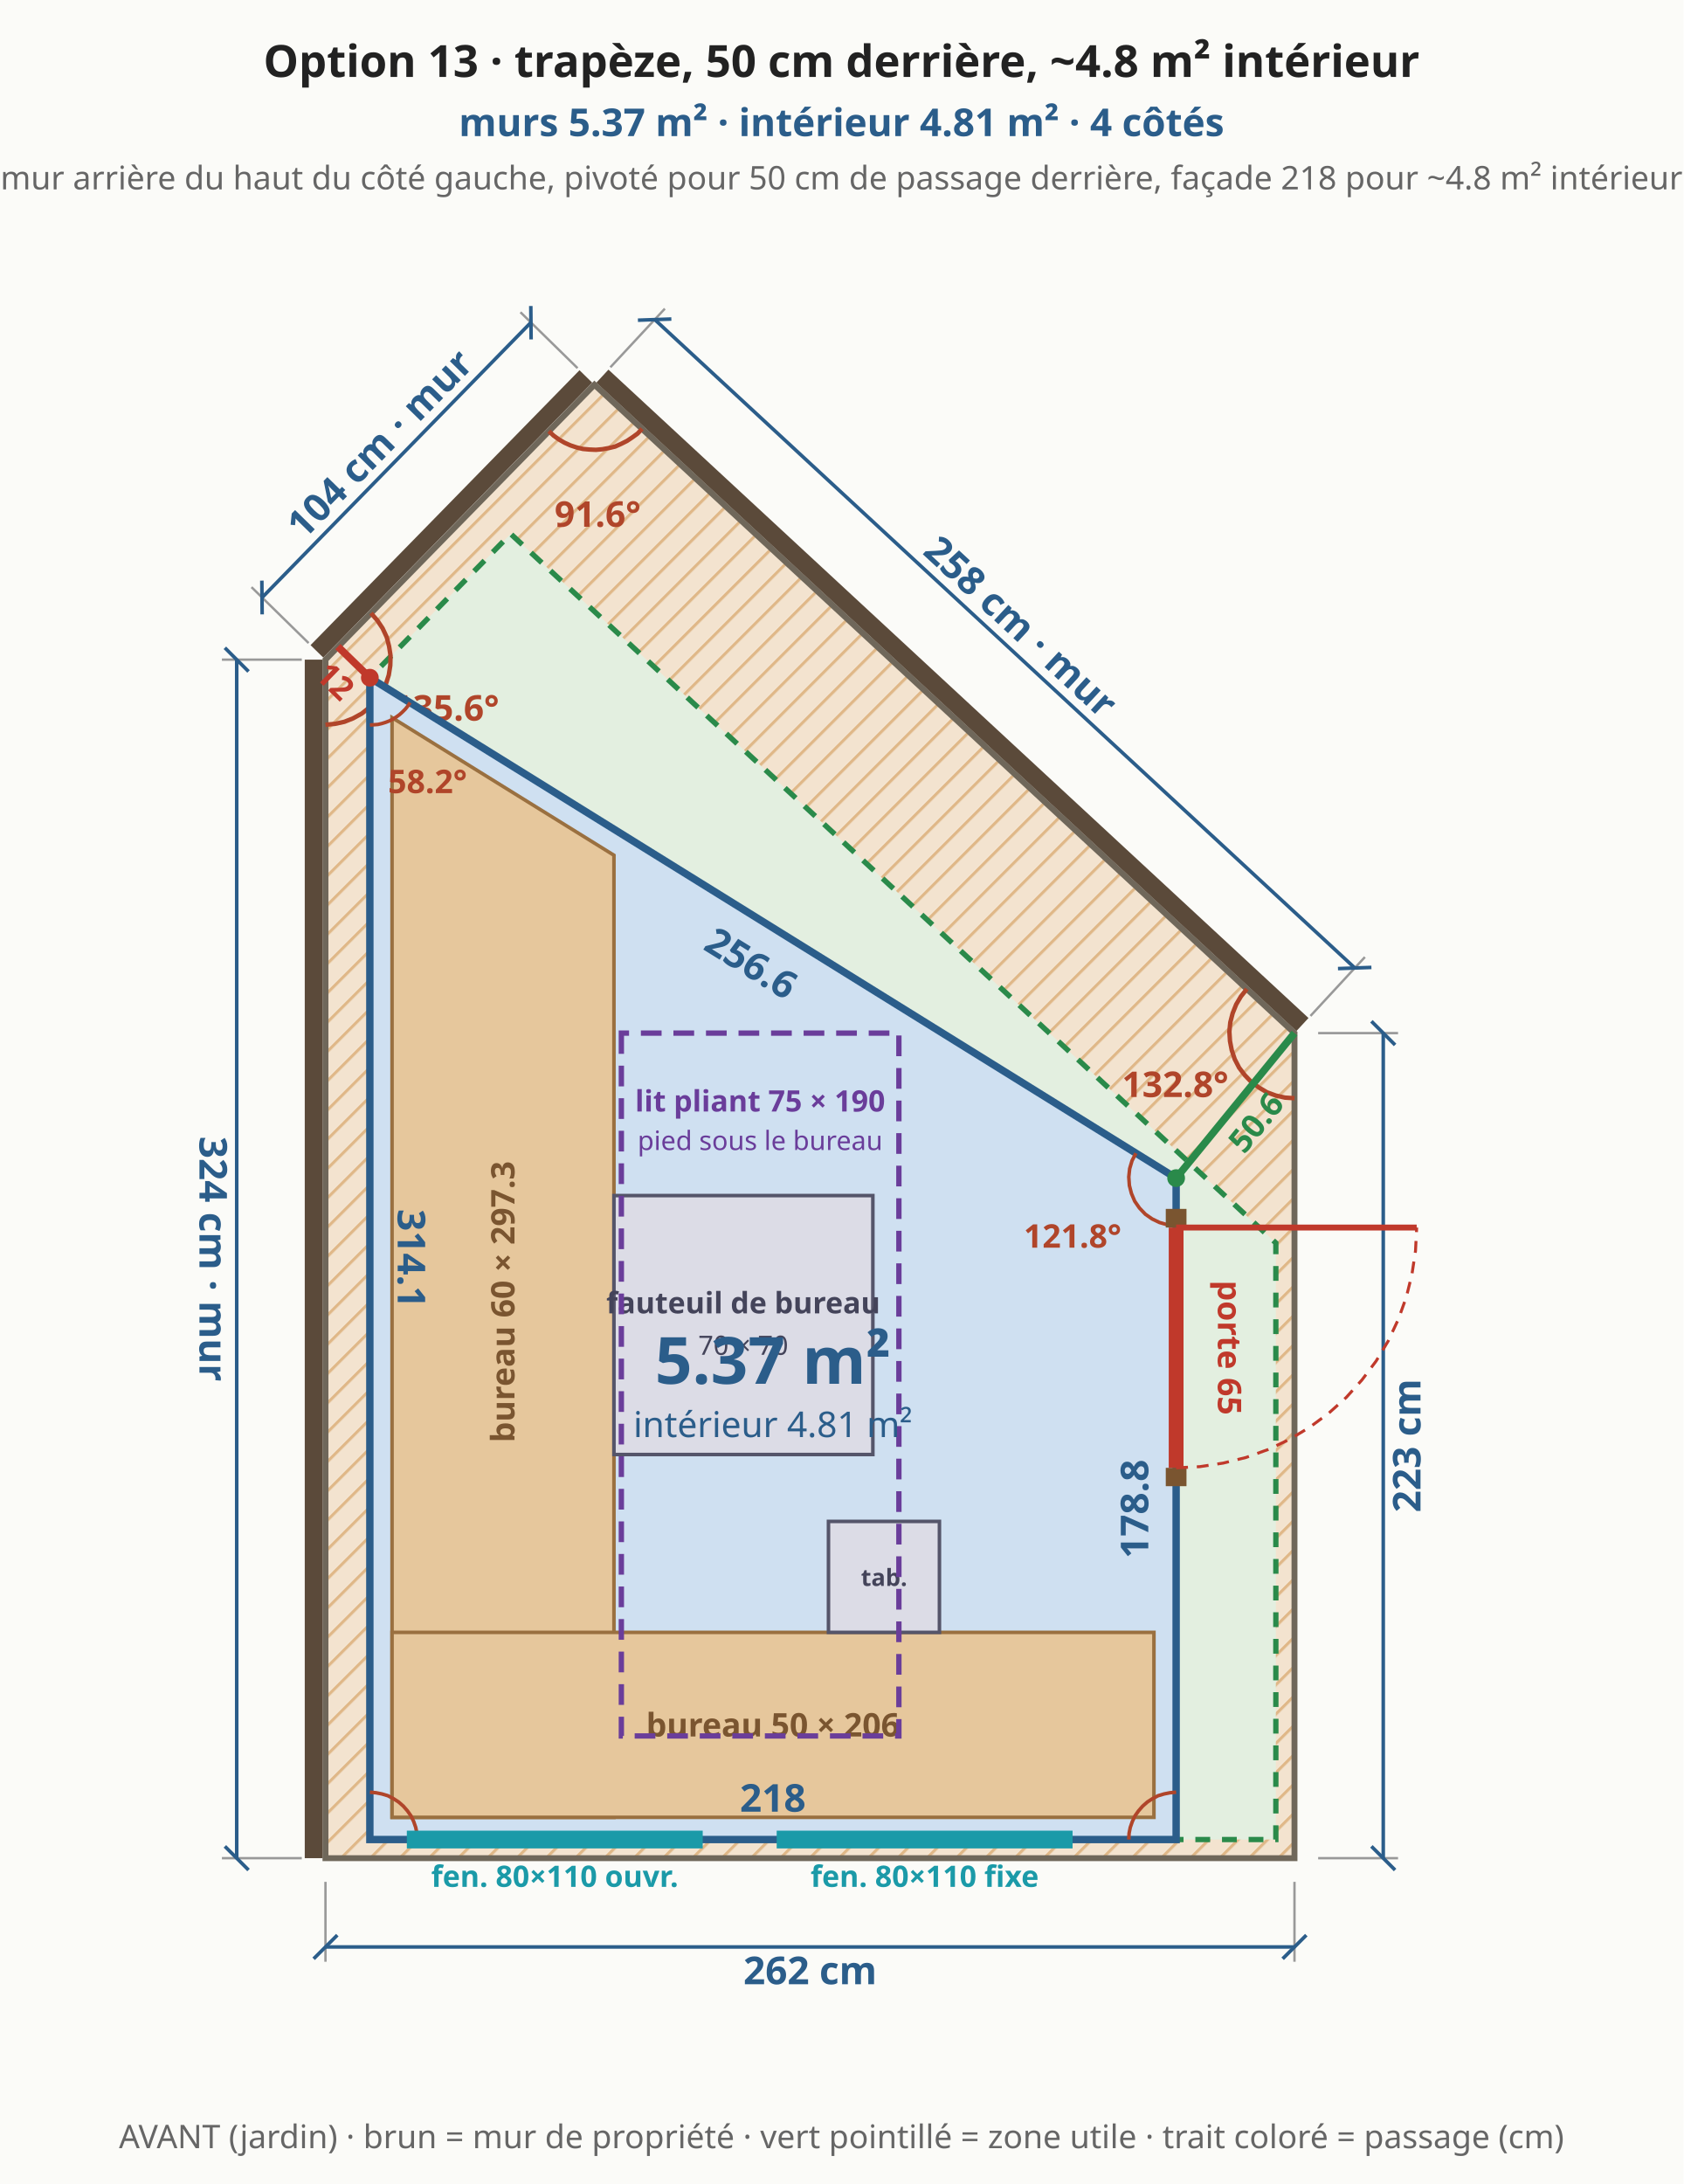
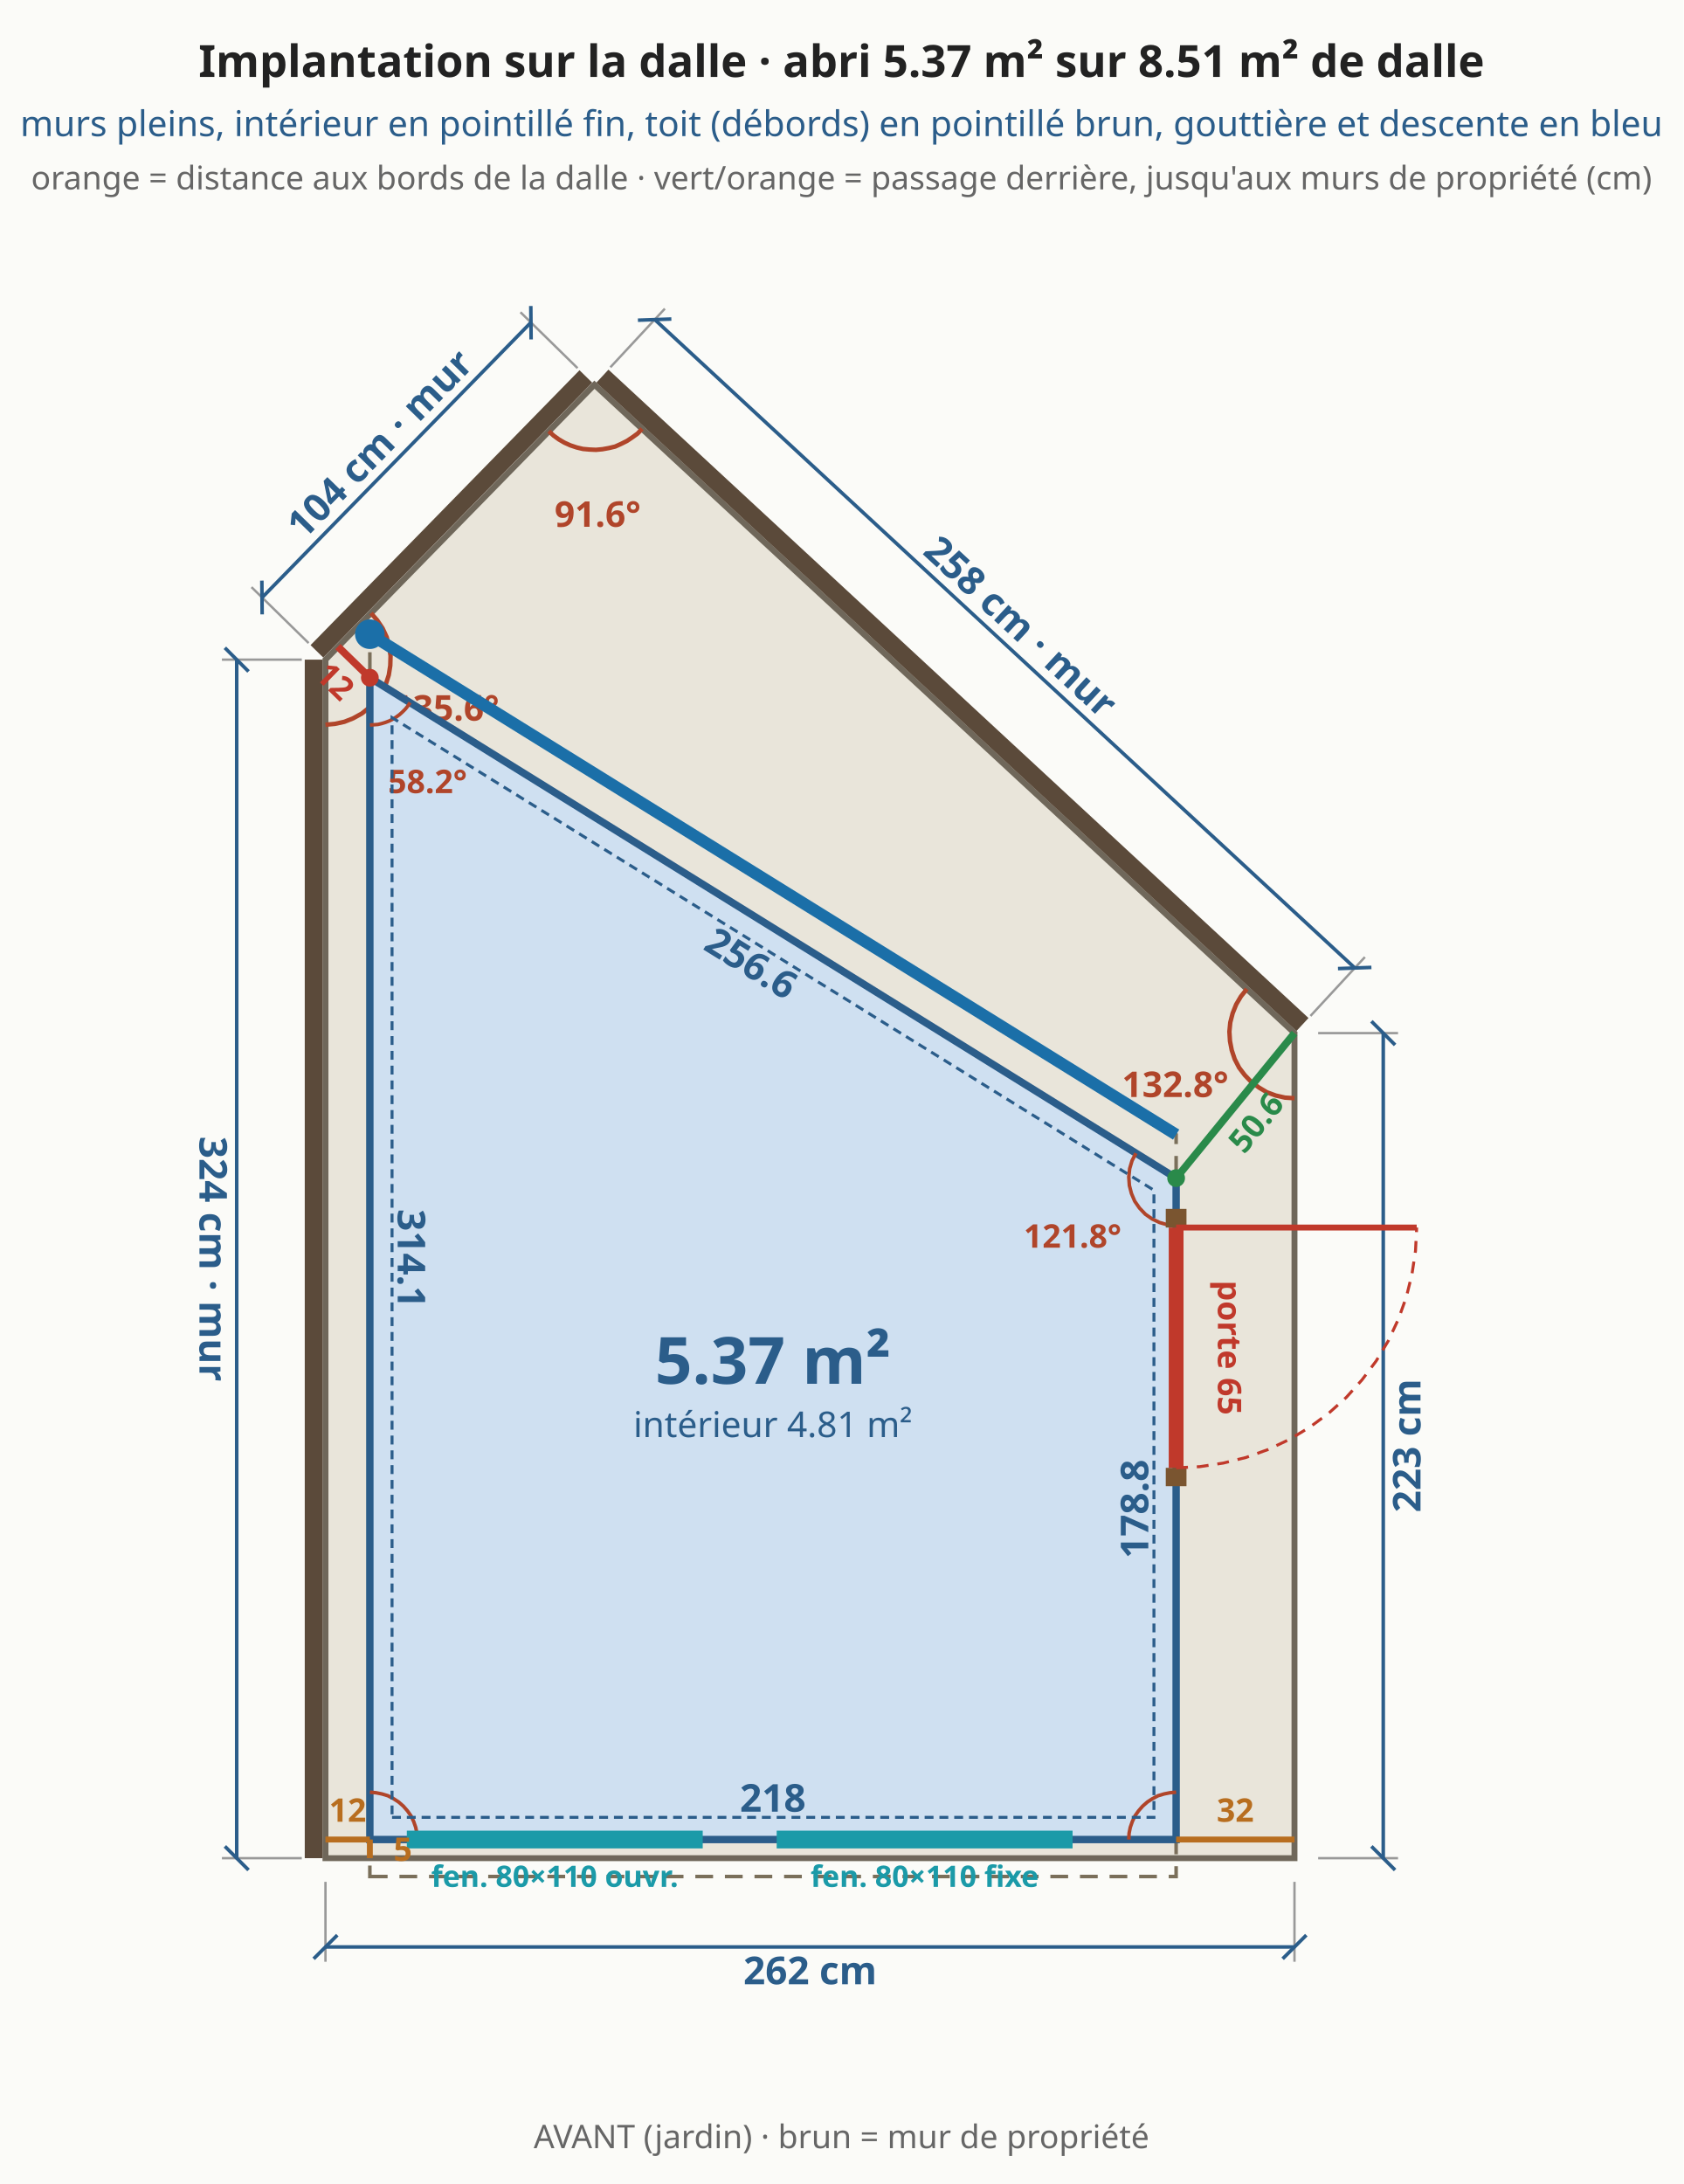
<svg xmlns="http://www.w3.org/2000/svg" viewBox="0 0 569 738" font-family="system-ui,sans-serif" font-size="13">
  <rect width="569" height="738" fill="#fbfbf8" />
-   <defs>
-     <pattern id="bande" width="7" height="7" patternUnits="userSpaceOnUse" patternTransform="rotate(45)">
-       <rect width="7" height="7" fill="#f3e3cf" />
-       <line x1="0" y1="0" x2="0" y2="7" stroke="#e0b98a" stroke-width="2" />
-     </pattern>
-   </defs>
-   <polygon points="110.0,627.9 437.5,627.9 437.5,349.1 200.9,130.0 110.0,222.9" fill="url(#bande)" stroke="#6f675a" stroke-width="2" />
-   <polygon points="125.0,621.6 431.2,621.6 431.2,420.0 172.6,180.4 125.0,229.0" fill="#e3efe0" stroke="#2a8a4a" stroke-width="1.8" stroke-dasharray="5 4" />
+   <polygon points="110.0,627.9 437.5,627.9 437.5,349.1 200.9,130.0 110.0,222.9" fill="#e9e5da" stroke="#6f675a" stroke-width="2" />
  <line x1="110.0" y1="635.9" x2="110.0" y2="662.9" stroke="#999" stroke-width="0.8" />
  <line x1="437.5" y1="635.9" x2="437.5" y2="662.9" stroke="#999" stroke-width="0.8" />
  <line x1="110.0" y1="657.9" x2="437.5" y2="657.9" stroke="#2b5d8a" stroke-width="1.2" />
  <line x1="106.0" y1="661.9" x2="114.0" y2="653.9" stroke="#2b5d8a" stroke-width="1.2" />
  <line x1="433.5" y1="661.9" x2="441.5" y2="653.9" stroke="#2b5d8a" stroke-width="1.2" />
  <text x="273.8" y="665.9" text-anchor="middle" dominant-baseline="middle" fill="#2b5d8a" font-size="13" font-weight="bold" transform="rotate(0.0 273.8 665.9)">262 cm</text>
  <line x1="445.5" y1="627.9" x2="472.5" y2="627.9" stroke="#999" stroke-width="0.8" />
  <line x1="445.5" y1="349.1" x2="472.5" y2="349.1" stroke="#999" stroke-width="0.8" />
  <line x1="467.5" y1="627.9" x2="467.5" y2="349.1" stroke="#2b5d8a" stroke-width="1.2" />
  <line x1="471.5" y1="631.9" x2="463.5" y2="623.9" stroke="#2b5d8a" stroke-width="1.2" />
  <line x1="471.5" y1="353.1" x2="463.5" y2="345.1" stroke="#2b5d8a" stroke-width="1.2" />
  <text x="475.5" y="488.5" text-anchor="middle" dominant-baseline="middle" fill="#2b5d8a" font-size="13" font-weight="bold" transform="rotate(-90.0 475.5 488.5)">223 cm</text>
  <line x1="440.2" y1="346.2" x2="203.6" y2="127.1" stroke="#5b4a3a" stroke-width="6" />
  <line x1="442.9" y1="343.3" x2="461.3" y2="323.4" stroke="#999" stroke-width="0.8" />
  <line x1="206.3" y1="124.1" x2="224.7" y2="104.3" stroke="#999" stroke-width="0.8" />
  <line x1="457.9" y1="327.1" x2="221.3" y2="108.0" stroke="#2b5d8a" stroke-width="1.2" />
  <line x1="463.5" y1="326.9" x2="452.2" y2="327.3" stroke="#2b5d8a" stroke-width="1.2" />
  <line x1="226.9" y1="107.8" x2="215.6" y2="108.2" stroke="#2b5d8a" stroke-width="1.2" />
  <text x="345.0" y="211.7" text-anchor="middle" dominant-baseline="middle" fill="#2b5d8a" font-size="13" font-weight="bold" transform="rotate(42.8 345.0 211.7)">258 cm · mur</text>
  <line x1="198.0" y1="127.2" x2="107.1" y2="220.1" stroke="#5b4a3a" stroke-width="6" />
  <line x1="195.2" y1="124.4" x2="175.9" y2="105.5" stroke="#999" stroke-width="0.8" />
  <line x1="104.3" y1="217.3" x2="85.0" y2="198.4" stroke="#999" stroke-width="0.8" />
  <line x1="179.4" y1="109.0" x2="88.6" y2="201.9" stroke="#2b5d8a" stroke-width="1.2" />
  <line x1="179.4" y1="103.4" x2="179.5" y2="114.7" stroke="#2b5d8a" stroke-width="1.2" />
  <line x1="88.5" y1="196.2" x2="88.6" y2="207.6" stroke="#2b5d8a" stroke-width="1.2" />
  <text x="128.3" y="149.9" text-anchor="middle" dominant-baseline="middle" fill="#2b5d8a" font-size="13" font-weight="bold" transform="rotate(-45.6 128.3 149.9)">104 cm · mur</text>
  <line x1="106.0" y1="222.9" x2="106.0" y2="627.9" stroke="#5b4a3a" stroke-width="6" />
  <line x1="102.0" y1="222.9" x2="75.0" y2="222.9" stroke="#999" stroke-width="0.8" />
  <line x1="102.0" y1="627.9" x2="75.0" y2="627.9" stroke="#999" stroke-width="0.8" />
  <line x1="80.0" y1="222.9" x2="80.0" y2="627.9" stroke="#2b5d8a" stroke-width="1.2" />
  <line x1="76.0" y1="218.9" x2="84.0" y2="226.9" stroke="#2b5d8a" stroke-width="1.2" />
  <line x1="76.0" y1="623.9" x2="84.0" y2="631.9" stroke="#2b5d8a" stroke-width="1.2" />
  <text x="72.0" y="425.4" text-anchor="middle" dominant-baseline="middle" fill="#2b5d8a" font-size="13" font-weight="bold" transform="rotate(90.0 72.0 425.4)">324 cm · mur</text>
  <polyline points="421.4,334.2 419.4,336.7 417.8,339.4 416.6,342.4 415.8,345.5 415.5,348.6 415.7,351.8 416.3,354.9 417.3,357.9 418.8,360.8 420.7,363.3 422.9,365.6 425.5,367.5 428.2,369.1 431.2,370.2 434.3,370.9 437.5,371.1" fill="none" stroke="#b0452a" stroke-width="1.5" />
  <text x="397.2" y="370.7" text-anchor="middle" fill="#b0452a" font-size="12" font-weight="bold">132.8°</text>
  <polyline points="185.5,145.7 187.1,147.2 188.9,148.5 190.8,149.6 192.8,150.5 194.9,151.2 197.0,151.7 199.2,151.9 201.4,152.0 203.6,151.8 205.8,151.4 207.9,150.9 209.9,150.0 211.9,149.0 213.7,147.8 215.5,146.5 217.0,144.9" fill="none" stroke="#b0452a" stroke-width="1.5" />
  <text x="202.0" y="178.0" text-anchor="middle" fill="#b0452a" font-size="12" font-weight="bold">91.6°</text>
  <polyline points="110.0,244.9 113.2,244.6 116.4,243.9 119.4,242.7 122.3,241.1 124.8,239.1 127.1,236.8 128.9,234.1 130.4,231.2 131.4,228.1 131.9,224.9 132.0,221.6 131.5,218.4 130.7,215.3 129.3,212.3 127.5,209.6 125.4,207.2" fill="none" stroke="#b0452a" stroke-width="1.5" />
  <text x="150.7" y="243.5" text-anchor="middle" fill="#b0452a" font-size="12" font-weight="bold">135.6°</text>
+   <polygon points="125.0,634.1 397.5,634.1 397.5,383.4 125.0,214.3" fill="none" stroke="#7a6f5a" stroke-width="1.2" stroke-dasharray="6 4" />
+   <line x1="397.5" y1="383.4" x2="125.0" y2="214.3" stroke="#1b6fa8" stroke-width="4" />
+   <circle cx="125.0" cy="214.3" r="5" fill="#1b6fa8" />
  <polygon points="125.0,621.6 397.5,621.6 397.5,398.1 125.0,229.0" fill="#cfe0f1" stroke="#2b5d8a" stroke-width="2.5" />
-   <polygon points="132.5,614.1 207.5,614.1 207.5,289.0 132.5,242.5" fill="#e6c79c" stroke="#9a7040" stroke-width="1.2" />
-   <text x="170.0" y="439.9" text-anchor="middle" dominant-baseline="middle" fill="#7a5530" font-size="11" font-weight="bold" transform="rotate(-90 170.0 439.9)">bureau 60 × 297.3</text>
-   <polygon points="132.5,614.1 390.0,614.1 390.0,551.6 132.5,551.6" fill="#e6c79c" stroke="#9a7040" stroke-width="1.2" />
-   <text x="261.2" y="582.9" text-anchor="middle" dominant-baseline="middle" fill="#7a5530" font-size="11" font-weight="bold">bureau 50 × 206</text>
-   <polygon points="207.5,404.0 207.5,491.5 295.0,491.5 295.0,404.0" fill="#dcdce6" stroke="#55556a" stroke-width="1.2" />
-   <text x="251.2" y="443.8" text-anchor="middle" fill="#44445a" font-size="10" font-weight="bold">fauteuil de bureau</text>
-   <text x="251.2" y="457.8" text-anchor="middle" fill="#44445a" font-size="9" font-weight="normal">70 × 70</text>
-   <polygon points="280.0,551.6 317.5,551.6 317.5,514.1 280.0,514.1" fill="#dcdce6" stroke="#55556a" stroke-width="1.2" />
-   <text x="298.8" y="535.9" text-anchor="middle" fill="#44445a" font-size="8" font-weight="bold">tab.</text>
-   <polygon points="210.0,349.1 210.0,586.6 303.8,586.6 303.8,349.1" fill="none" stroke="#6a3d9a" stroke-width="1.8" stroke-dasharray="7 4" />
-   <text x="256.9" y="375.6" text-anchor="middle" fill="#6a3d9a" font-size="10" font-weight="bold">lit pliant 75 × 190</text>
-   <text x="256.9" y="388.6" text-anchor="middle" fill="#6a3d9a" font-size="9" font-weight="normal">pied sous le bureau</text>
  <text x="261.2" y="607.6" text-anchor="middle" dominant-baseline="middle" fill="#2b5d8a" font-size="13" font-weight="bold" transform="rotate(0.0 261.2 607.6)">218</text>
  <text x="383.5" y="509.9" text-anchor="middle" dominant-baseline="middle" fill="#2b5d8a" font-size="13" font-weight="bold" transform="rotate(-90.0 383.5 509.9)">178.8</text>
  <text x="253.9" y="325.5" text-anchor="middle" dominant-baseline="middle" fill="#2b5d8a" font-size="13" font-weight="bold" transform="rotate(31.8 253.9 325.5)">256.6</text>
  <text x="139.0" y="425.3" text-anchor="middle" dominant-baseline="middle" fill="#2b5d8a" font-size="13" font-weight="bold" transform="rotate(90.0 139.0 425.3)">314.1</text>
  <polyline points="141.0,621.6 140.9,619.5 140.5,617.5 139.8,615.5 138.9,613.6 137.7,611.9 136.3,610.3 134.7,608.9 133.0,607.8 131.1,606.8 129.1,606.2 127.1,605.8 125.0,605.6" fill="none" stroke="#b0452a" stroke-width="1.2" />
  <polyline points="397.5,605.6 395.4,605.8 393.4,606.2 391.4,606.8 389.5,607.8 387.8,608.9 386.2,610.3 384.8,611.9 383.6,613.6 382.7,615.5 382.0,617.5 381.6,619.5 381.5,621.6" fill="none" stroke="#b0452a" stroke-width="1.2" />
  <polyline points="383.9,389.7 382.6,392.2 381.8,394.9 381.5,397.7 381.7,400.6 382.4,403.3 383.5,405.9 385.1,408.2 387.1,410.3 389.4,411.9 391.9,413.1 394.7,413.9 397.5,414.1" fill="none" stroke="#b0452a" stroke-width="1.2" />
  <text x="362.5" y="421.6" text-anchor="middle" fill="#b0452a" font-size="11" font-weight="bold">121.8°</text>
  <polyline points="125.0,245.0 126.4,244.9 127.7,244.8 129.0,244.5 130.3,244.1 131.6,243.6 132.8,243.0 133.9,242.3 135.0,241.5 136.0,240.6 137.0,239.6 137.8,238.6 138.6,237.4" fill="none" stroke="#b0452a" stroke-width="1.2" />
  <text x="144.5" y="268.0" text-anchor="middle" fill="#b0452a" font-size="11" font-weight="bold">58.2°</text>
  <line x1="137.5" y1="621.6" x2="237.5" y2="621.6" stroke="#1b9aa8" stroke-width="6" />
  <text x="187.5" y="637.6" text-anchor="middle" fill="#1b9aa8" font-size="10" font-weight="bold">fen. 80×110 ouvr.</text>
  <line x1="262.5" y1="621.6" x2="362.5" y2="621.6" stroke="#1b9aa8" stroke-width="6" />
  <text x="312.5" y="637.6" text-anchor="middle" fill="#1b9aa8" font-size="10" font-weight="bold">fen. 80×110 fixe</text>
  <line x1="397.5" y1="502.2" x2="397.5" y2="496.0" stroke="#7a5530" stroke-width="7" />
  <line x1="397.5" y1="414.8" x2="397.5" y2="408.5" stroke="#7a5530" stroke-width="7" />
  <line x1="397.5" y1="496.0" x2="397.5" y2="414.8" stroke="#c0392b" stroke-width="5" />
  <line x1="397.5" y1="414.8" x2="478.8" y2="414.8" stroke="#c0392b" stroke-width="2" />
  <polyline points="397.5,496.0 405.5,495.6 413.4,494.4 421.1,492.5 428.6,489.8 435.8,486.4 442.6,482.3 449.0,477.6 455.0,472.2 460.3,466.3 465.1,459.9 469.2,453.1 472.6,445.8 475.3,438.3 477.2,430.6 478.4,422.7 478.8,414.8" fill="none" stroke="#c0392b" stroke-width="1" stroke-dasharray="4 3" />
  <text x="415.5" y="455.4" text-anchor="middle" dominant-baseline="middle" fill="#c0392b" font-size="11" font-weight="bold" transform="rotate(90.0 415.5 455.4)">porte 65</text>
  <line x1="397.5" y1="398.1" x2="437.5" y2="349.1" stroke="#2a8a4a" stroke-width="2.5" />
  <circle cx="397.5" cy="398.1" r="3" fill="#2a8a4a" />
  <text x="424.5" y="379.3" text-anchor="middle" dominant-baseline="middle" fill="#2a8a4a" font-size="11" font-weight="bold" transform="rotate(-50.8 424.5 379.3)">50.6</text>
  <line x1="125.0" y1="229.0" x2="114.2" y2="218.5" stroke="#c0392b" stroke-width="2.5" />
  <circle cx="125.0" cy="229.0" r="3" fill="#c0392b" />
  <text x="113.3" y="230.2" text-anchor="middle" dominant-baseline="middle" fill="#c0392b" font-size="11" font-weight="bold" transform="rotate(44.3 113.3 230.2)">12</text>
  <text x="261.2" y="467.6" text-anchor="middle" fill="#2b5d8a" font-size="22" font-weight="bold">5.37 m²</text>
  <text x="261.2" y="485.6" text-anchor="middle" fill="#2b5d8a" font-size="12" font-weight="normal">intérieur 4.81 m²</text>
-   <text x="284.4" y="26.0" text-anchor="middle" fill="#222" font-size="15" font-weight="bold">Option 13 · trapèze, 50 cm derrière, ~4.8 m² intérieur</text>
-   <text x="284.4" y="46.0" text-anchor="middle" fill="#2b5d8a" font-size="13" font-weight="bold">murs 5.37 m² · intérieur 4.81 m² · 4 côtés</text>
-   <text x="284.4" y="64.0" text-anchor="middle" fill="#666" font-size="11" font-weight="normal">mur arrière du haut du côté gauche, pivoté pour 50 cm de passage derrière, façade 218 pour ~4.8 m² intérieur</text>
-   <text x="284.4" y="725.9" text-anchor="middle" fill="#666" font-size="11" font-weight="normal">AVANT (jardin) · brun = mur de propriété · vert pointillé = zone utile · trait coloré = passage (cm)</text>
+   <polygon points="132.5,614.1 390.0,614.1 390.0,402.2 132.5,242.5" fill="none" stroke="#2b5d8a" stroke-width="1" stroke-dasharray="3 2" />
+   <line x1="125.0" y1="621.6" x2="125.0" y2="627.9" stroke="#b86e1f" stroke-width="2" />
+   <text x="133.0" y="628.8" text-anchor="start" fill="#b86e1f" font-size="11" font-weight="bold">5</text>
+   <line x1="397.5" y1="621.6" x2="437.5" y2="621.6" stroke="#b86e1f" stroke-width="2" />
+   <text x="417.5" y="615.6" text-anchor="middle" fill="#b86e1f" font-size="11" font-weight="bold">32</text>
+   <line x1="125.0" y1="621.6" x2="110.0" y2="621.6" stroke="#b86e1f" stroke-width="2" />
+   <text x="117.5" y="615.6" text-anchor="middle" fill="#b86e1f" font-size="11" font-weight="bold">12</text>
+   <text x="284.4" y="26.0" text-anchor="middle" fill="#222" font-size="15" font-weight="bold">Implantation sur la dalle · abri 5.37 m² sur 8.51 m² de dalle</text>
+   <text x="284.4" y="46.0" text-anchor="middle" fill="#2b5d8a" font-size="12" font-weight="normal">murs pleins, intérieur en pointillé fin, toit (débords) en pointillé brun, gouttière et descente en bleu</text>
+   <text x="284.4" y="64.0" text-anchor="middle" fill="#666" font-size="11" font-weight="normal">orange = distance aux bords de la dalle · vert/orange = passage derrière, jusqu'aux murs de propriété (cm)</text>
+   <text x="284.4" y="725.9" text-anchor="middle" fill="#666" font-size="11" font-weight="normal">AVANT (jardin) · brun = mur de propriété</text>
</svg>
